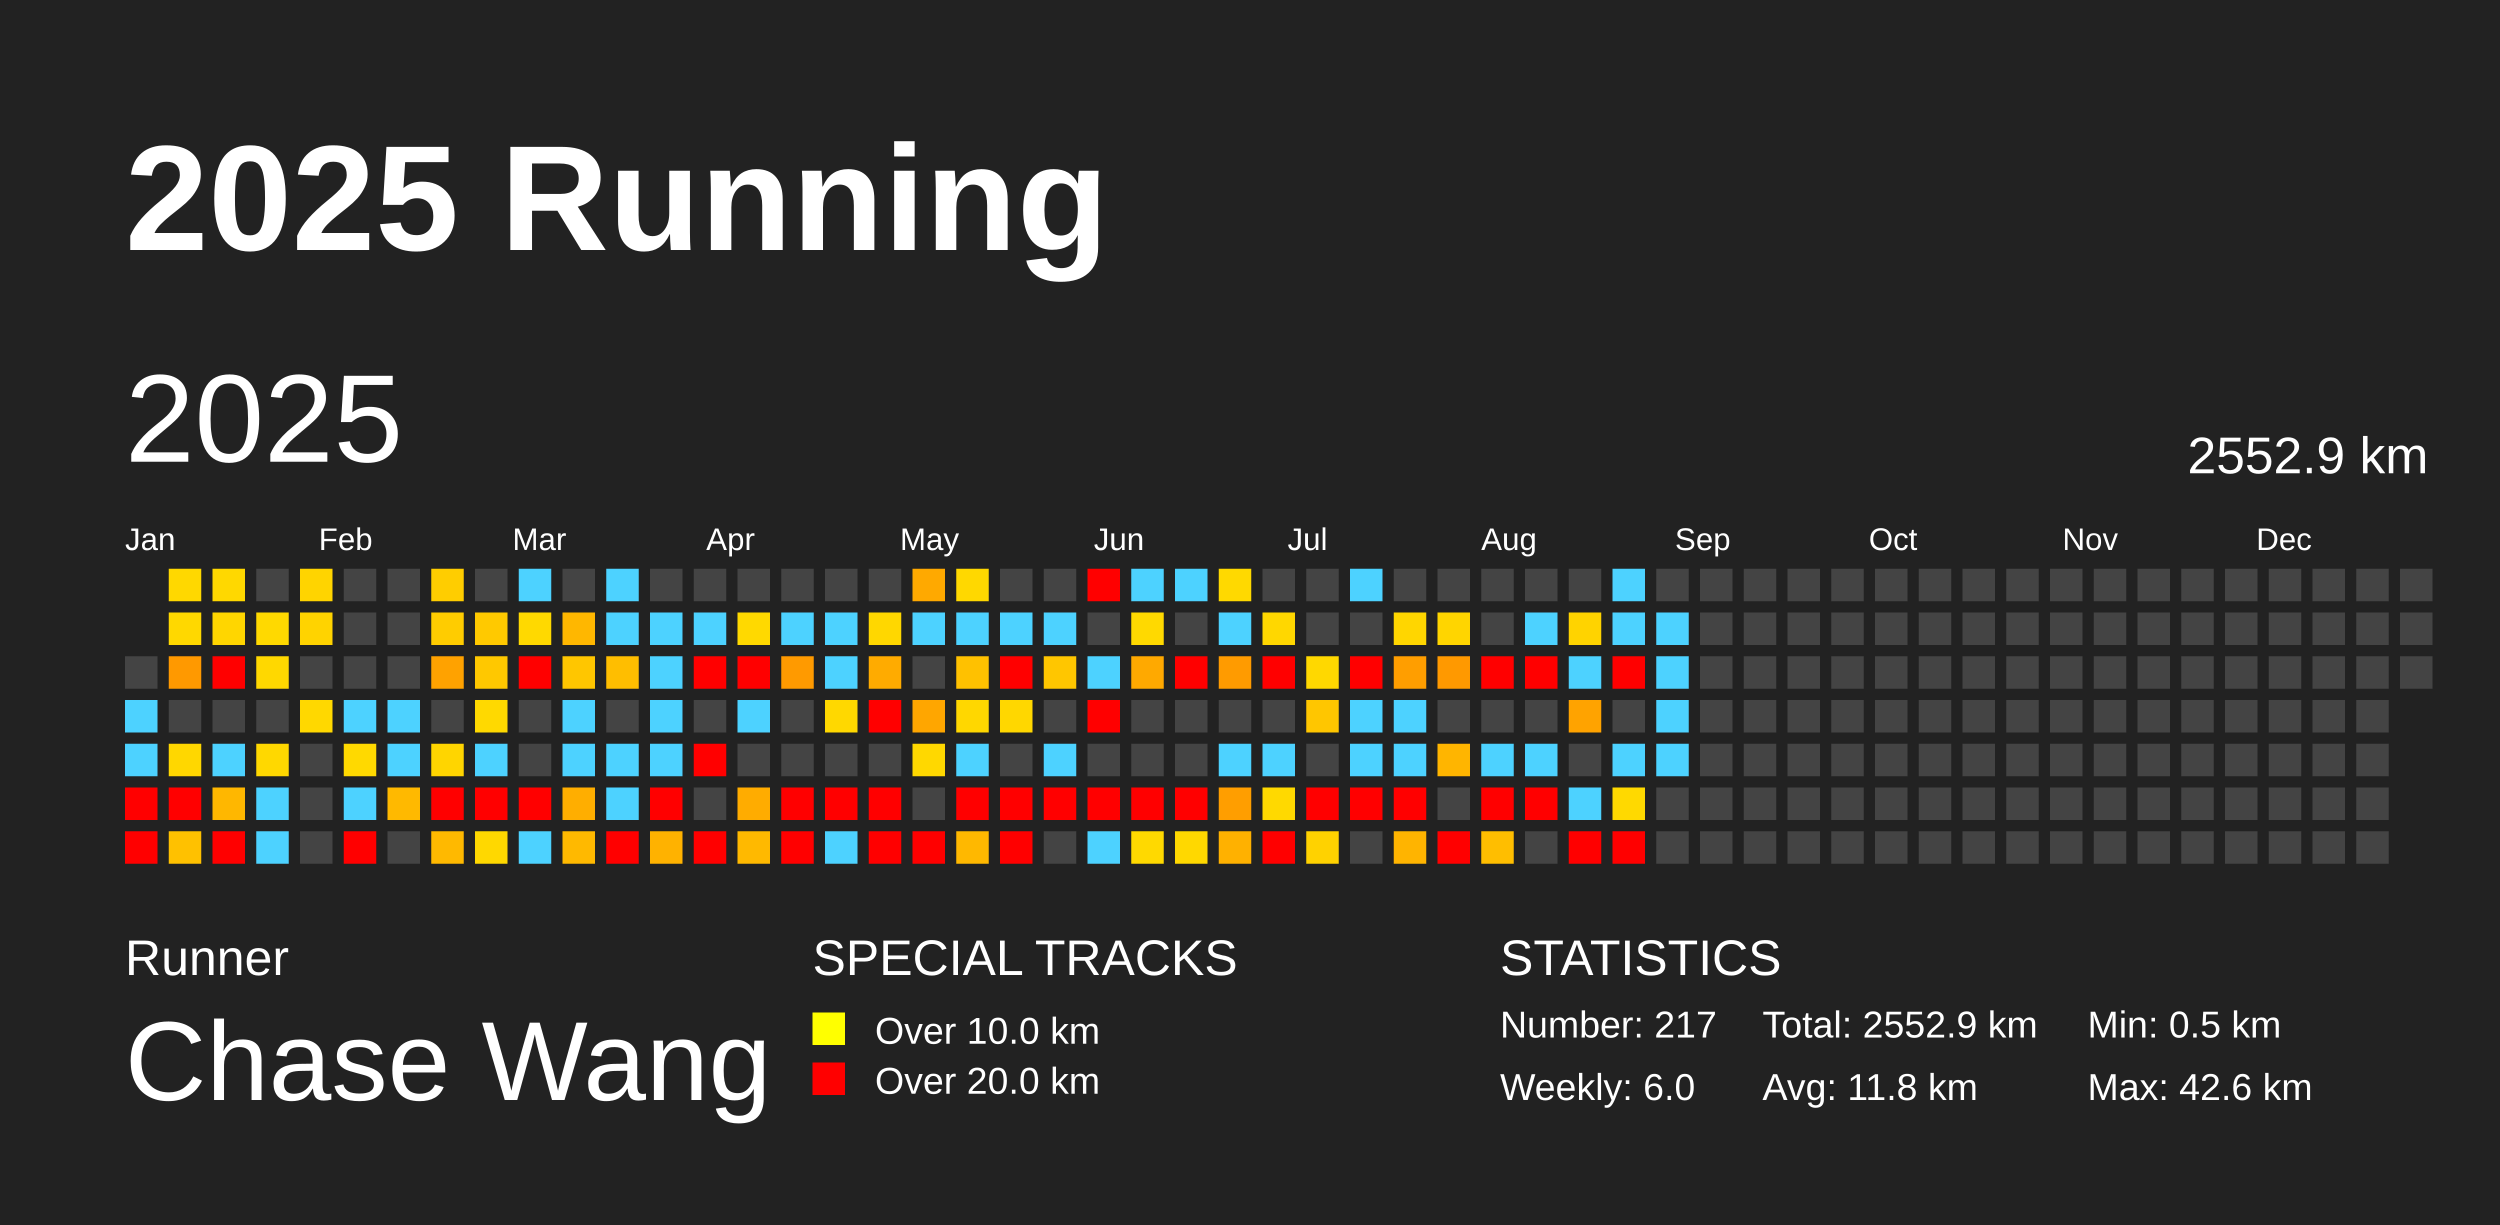
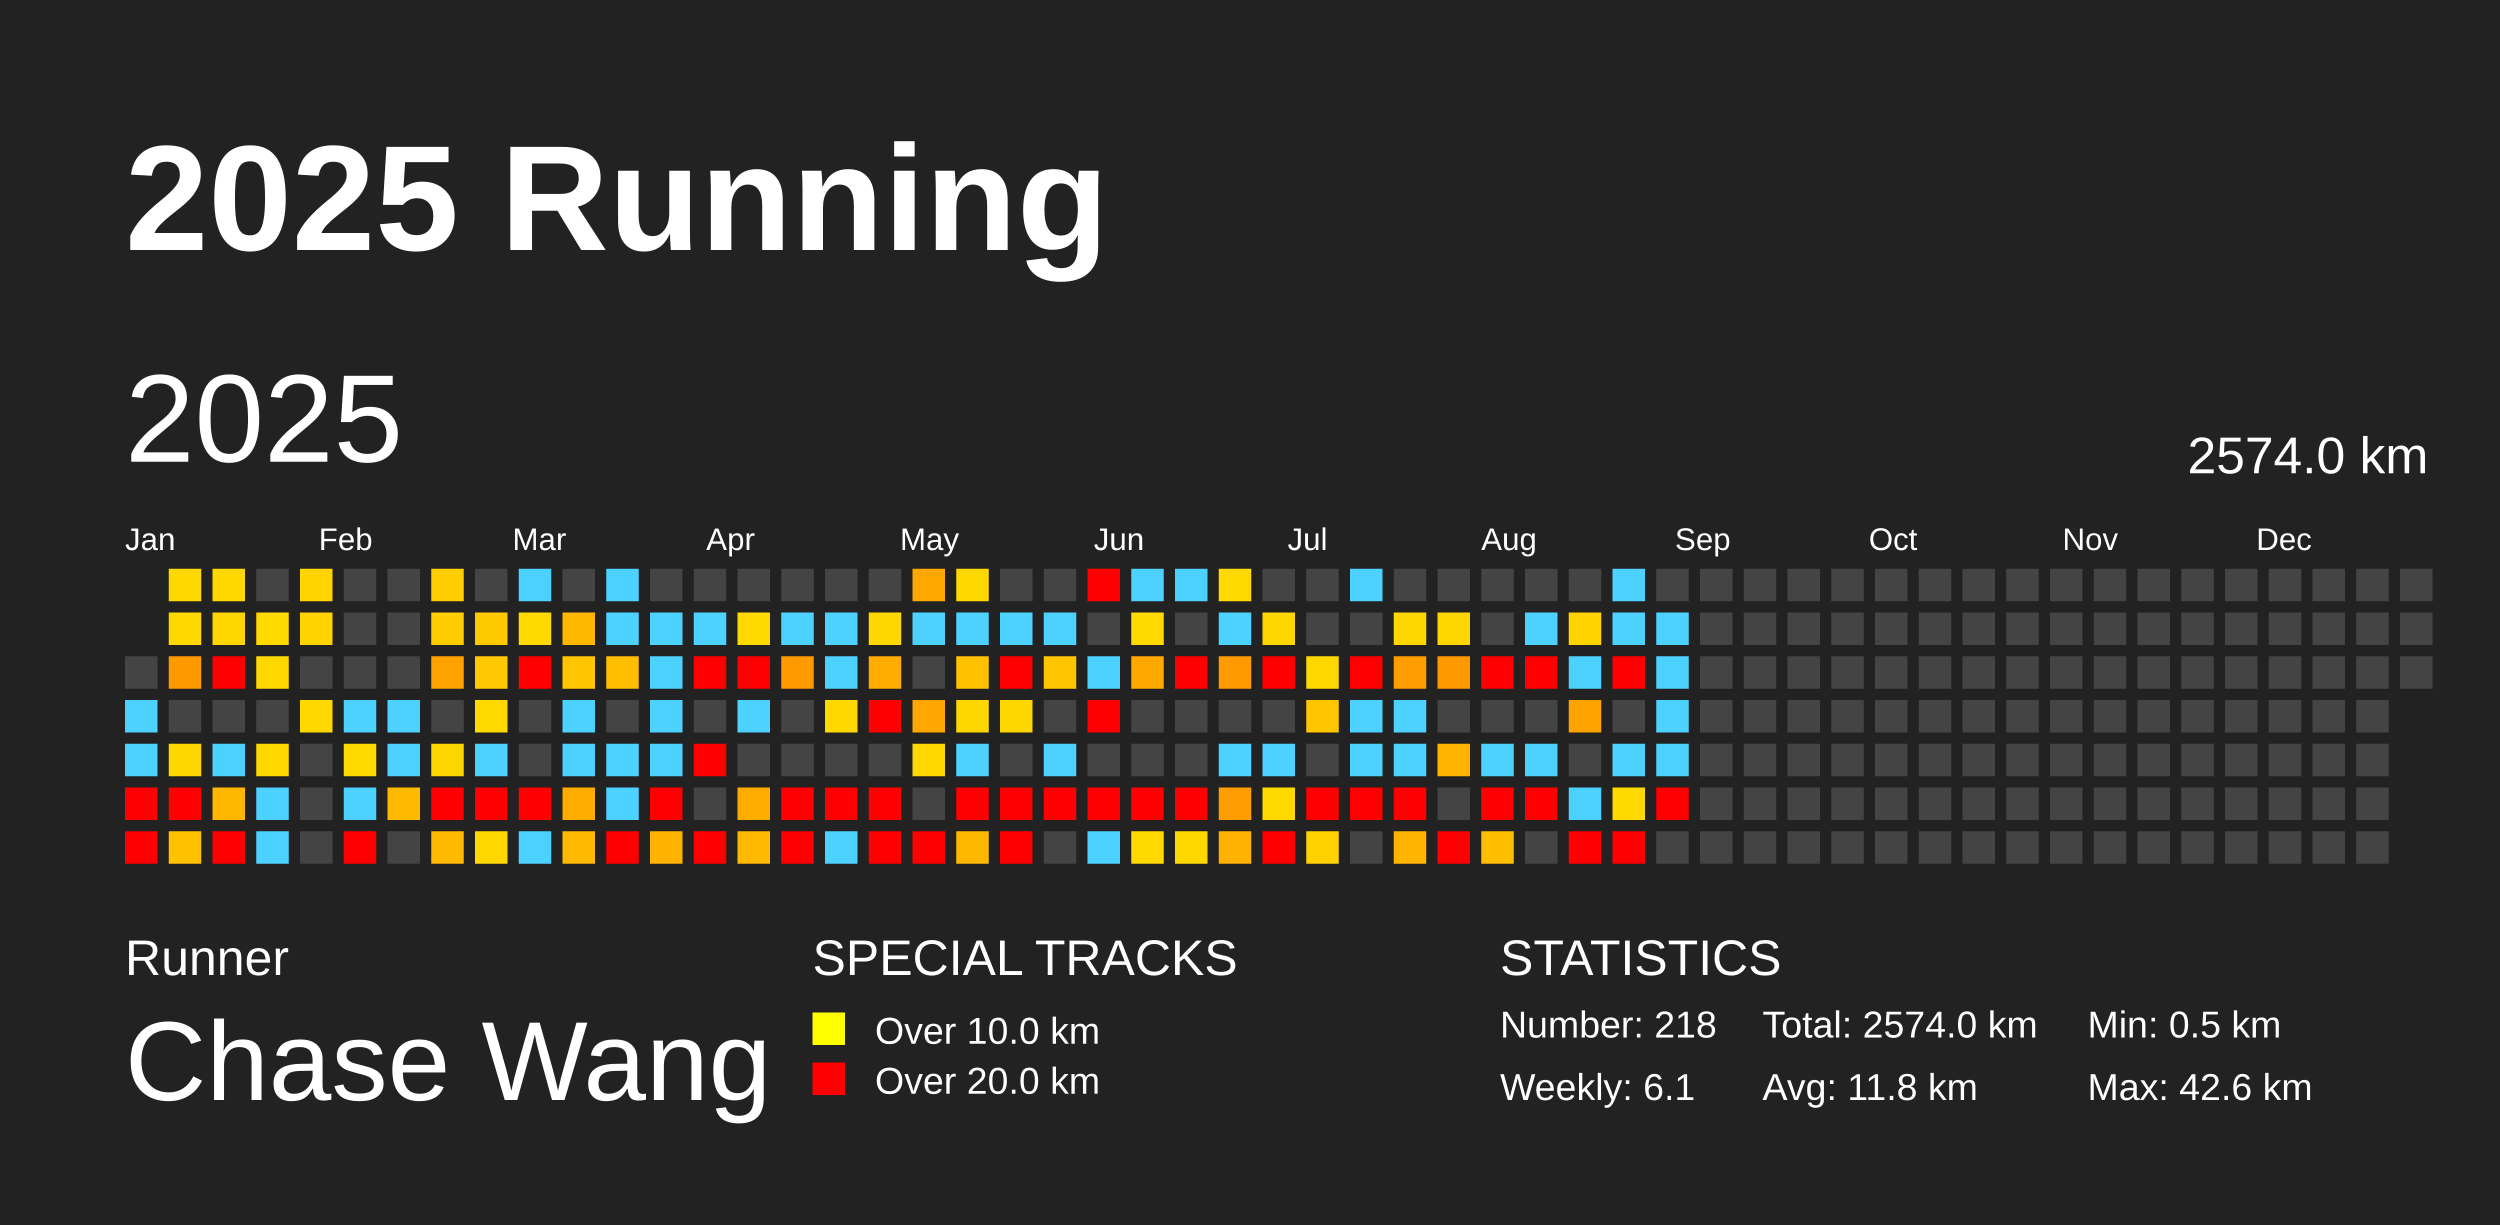
<svg xmlns="http://www.w3.org/2000/svg" baseProfile="full" height="98mm" version="1.1" viewBox="0,0,200,98" width="200mm">
  <defs />
  <rect fill="#222222" height="98" width="200" x="0" y="0" />
  <text fill="#FFFFFF" style="font-size:12px; font-family:Arial; font-weight:bold;" x="10" y="20">2025 Running</text>
  <text fill="#FFFFFF" style="font-size:4px; font-family:Arial" x="10" y="78">Runner</text>
  <text fill="#FFFFFF" style="font-size:9px; font-family:Arial" x="10" y="88">Chase Wang</text>
  <text fill="#FFFFFF" style="font-size:4px; font-family:Arial" x="65" y="78">SPECIAL TRACKS</text>
  <rect fill="yellow" height="2.6" width="2.6" x="65" y="81" />
  <text fill="#FFFFFF" style="font-size:3px; font-family:Arial" x="70" y="83.5">Over 10.0 km</text>
  <rect fill="red" height="2.6" width="2.6" x="65" y="85" />
  <text fill="#FFFFFF" style="font-size:3px; font-family:Arial" x="70" y="87.5">Over 20.0 km</text>
  <text fill="#FFFFFF" style="font-size:4px; font-family:Arial" x="120" y="78">STATISTICS</text>
-   <text fill="#FFFFFF" style="font-size:3px; font-family:Arial" x="120" y="83">Number: 217</text>
-   <text fill="#FFFFFF" style="font-size:3px; font-family:Arial" x="120" y="88">Weekly: 6.0</text>
-   <text fill="#FFFFFF" style="font-size:3px; font-family:Arial" x="141" y="83">Total: 2552.9 km</text>
+   <text fill="#FFFFFF" style="font-size:3px; font-family:Arial" x="120" y="83">Number: 218</text>
+   <text fill="#FFFFFF" style="font-size:3px; font-family:Arial" x="120" y="88">Weekly: 6.1</text>
+   <text fill="#FFFFFF" style="font-size:3px; font-family:Arial" x="141" y="83">Total: 2574.0 km</text>
  <text fill="#FFFFFF" style="font-size:3px; font-family:Arial" x="141" y="88">Avg: 11.8 km</text>
  <text fill="#FFFFFF" style="font-size:3px; font-family:Arial" x="167" y="83">Min: 0.5 km</text>
  <text fill="#FFFFFF" style="font-size:3px; font-family:Arial" x="167" y="88">Max: 42.6 km</text>
  <text dominant-baseline="hanging" fill="#FFFFFF" style="font-size:10.0px; font-family:Arial;" x="10" y="30">2025</text>
-   <text dominant-baseline="hanging" fill="#FFFFFF" style="font-size:4.125px; font-family:Arial;" x="175" y="35">2552.9 km</text>
+   <text dominant-baseline="hanging" fill="#FFFFFF" style="font-size:4.125px; font-family:Arial;" x="175" y="35">2574.0 km</text>
  <text fill="#FFFFFF" style="font-size:2.5px; font-family:Arial" x="10.0" y="44">Jan</text>
  <text fill="#FFFFFF" style="font-size:2.5px; font-family:Arial" x="25.5" y="44">Feb</text>
  <text fill="#FFFFFF" style="font-size:2.5px; font-family:Arial" x="41.0" y="44">Mar</text>
  <text fill="#FFFFFF" style="font-size:2.5px; font-family:Arial" x="56.5" y="44">Apr</text>
  <text fill="#FFFFFF" style="font-size:2.5px; font-family:Arial" x="72.0" y="44">May</text>
  <text fill="#FFFFFF" style="font-size:2.5px; font-family:Arial" x="87.5" y="44">Jun</text>
  <text fill="#FFFFFF" style="font-size:2.5px; font-family:Arial" x="103.0" y="44">Jul</text>
  <text fill="#FFFFFF" style="font-size:2.5px; font-family:Arial" x="118.5" y="44">Aug</text>
  <text fill="#FFFFFF" style="font-size:2.5px; font-family:Arial" x="134.0" y="44">Sep</text>
  <text fill="#FFFFFF" style="font-size:2.5px; font-family:Arial" x="149.5" y="44">Oct</text>
  <text fill="#FFFFFF" style="font-size:2.5px; font-family:Arial" x="165.0" y="44">Nov</text>
  <text fill="#FFFFFF" style="font-size:2.5px; font-family:Arial" x="180.5" y="44">Dec</text>
  <rect fill="#444444" height="2.6" width="2.6" x="10.0" y="52.5" />
  <rect fill="#4dd2ff" height="2.6" width="2.6" x="10.0" y="56.0" />
  <rect fill="#4dd2ff" height="2.6" width="2.6" x="10.0" y="59.5" />
  <rect fill="red" height="2.6" width="2.6" x="10.0" y="63.0" />
  <rect fill="red" height="2.6" width="2.6" x="10.0" y="66.5" />
  <rect fill="#ffd800" height="2.6" width="2.6" x="13.5" y="45.5" />
  <rect fill="#ffd800" height="2.6" width="2.6" x="13.5" y="49.0" />
  <rect fill="#ff9900" height="2.6" width="2.6" x="13.5" y="52.5" />
  <rect fill="#444444" height="2.6" width="2.6" x="13.5" y="56.0" />
  <rect fill="#ffd700" height="2.6" width="2.6" x="13.5" y="59.5" />
  <rect fill="red" height="2.6" width="2.6" x="13.5" y="63.0" />
  <rect fill="#ffc100" height="2.6" width="2.6" x="13.5" y="66.5" />
  <rect fill="#ffd800" height="2.6" width="2.6" x="17.0" y="45.5" />
  <rect fill="#ffd600" height="2.6" width="2.6" x="17.0" y="49.0" />
  <rect fill="red" height="2.6" width="2.6" x="17.0" y="52.5" />
  <rect fill="#444444" height="2.6" width="2.6" x="17.0" y="56.0" />
  <rect fill="#4dd2ff" height="2.6" width="2.6" x="17.0" y="59.5" />
  <rect fill="#ffb700" height="2.6" width="2.6" x="17.0" y="63.0" />
  <rect fill="red" height="2.6" width="2.6" x="17.0" y="66.5" />
  <rect fill="#444444" height="2.6" width="2.6" x="20.5" y="45.5" />
  <rect fill="#ffd900" height="2.6" width="2.6" x="20.5" y="49.0" />
  <rect fill="#ffd800" height="2.6" width="2.6" x="20.5" y="52.5" />
  <rect fill="#444444" height="2.6" width="2.6" x="20.5" y="56.0" />
  <rect fill="#ffd800" height="2.6" width="2.6" x="20.5" y="59.5" />
  <rect fill="#4dd2ff" height="2.6" width="2.6" x="20.5" y="63.0" />
  <rect fill="#4dd2ff" height="2.6" width="2.6" x="20.5" y="66.5" />
  <rect fill="#ffd400" height="2.6" width="2.6" x="24.0" y="45.5" />
  <rect fill="#ffd300" height="2.6" width="2.6" x="24.0" y="49.0" />
  <rect fill="#444444" height="2.6" width="2.6" x="24.0" y="52.5" />
  <rect fill="#ffd800" height="2.6" width="2.6" x="24.0" y="56.0" />
  <rect fill="#444444" height="2.6" width="2.6" x="24.0" y="59.5" />
  <rect fill="#444444" height="2.6" width="2.6" x="24.0" y="63.0" />
  <rect fill="#444444" height="2.6" width="2.6" x="24.0" y="66.5" />
  <rect fill="#444444" height="2.6" width="2.6" x="27.5" y="45.5" />
  <rect fill="#444444" height="2.6" width="2.6" x="27.5" y="49.0" />
  <rect fill="#444444" height="2.6" width="2.6" x="27.5" y="52.5" />
  <rect fill="#4dd2ff" height="2.6" width="2.6" x="27.5" y="56.0" />
  <rect fill="#ffd900" height="2.6" width="2.6" x="27.5" y="59.5" />
  <rect fill="#4dd2ff" height="2.6" width="2.6" x="27.5" y="63.0" />
  <rect fill="red" height="2.6" width="2.6" x="27.5" y="66.5" />
  <rect fill="#444444" height="2.6" width="2.6" x="31.0" y="45.5" />
  <rect fill="#444444" height="2.6" width="2.6" x="31.0" y="49.0" />
  <rect fill="#444444" height="2.6" width="2.6" x="31.0" y="52.5" />
  <rect fill="#4dd2ff" height="2.6" width="2.6" x="31.0" y="56.0" />
  <rect fill="#4dd2ff" height="2.6" width="2.6" x="31.0" y="59.5" />
  <rect fill="#ffb900" height="2.6" width="2.6" x="31.0" y="63.0" />
  <rect fill="#444444" height="2.6" width="2.6" x="31.0" y="66.5" />
  <rect fill="#ffcd00" height="2.6" width="2.6" x="34.5" y="45.5" />
  <rect fill="#ffcc00" height="2.6" width="2.6" x="34.5" y="49.0" />
  <rect fill="#ffa200" height="2.6" width="2.6" x="34.5" y="52.5" />
  <rect fill="#444444" height="2.6" width="2.6" x="34.5" y="56.0" />
  <rect fill="#ffd500" height="2.6" width="2.6" x="34.5" y="59.5" />
  <rect fill="red" height="2.6" width="2.6" x="34.5" y="63.0" />
  <rect fill="#ffb900" height="2.6" width="2.6" x="34.5" y="66.5" />
  <rect fill="#444444" height="2.6" width="2.6" x="38.0" y="45.5" />
  <rect fill="#ffc900" height="2.6" width="2.6" x="38.0" y="49.0" />
  <rect fill="#ffc800" height="2.6" width="2.6" x="38.0" y="52.5" />
  <rect fill="#ffd900" height="2.6" width="2.6" x="38.0" y="56.0" />
  <rect fill="#4dd2ff" height="2.6" width="2.6" x="38.0" y="59.5" />
  <rect fill="red" height="2.6" width="2.6" x="38.0" y="63.0" />
  <rect fill="#ffd800" height="2.6" width="2.6" x="38.0" y="66.5" />
  <rect fill="#4dd2ff" height="2.6" width="2.6" x="41.5" y="45.5" />
  <rect fill="#ffd900" height="2.6" width="2.6" x="41.5" y="49.0" />
  <rect fill="red" height="2.6" width="2.6" x="41.5" y="52.5" />
  <rect fill="#444444" height="2.6" width="2.6" x="41.5" y="56.0" />
  <rect fill="#444444" height="2.6" width="2.6" x="41.5" y="59.5" />
  <rect fill="red" height="2.6" width="2.6" x="41.5" y="63.0" />
  <rect fill="#4dd2ff" height="2.6" width="2.6" x="41.5" y="66.5" />
  <rect fill="#444444" height="2.6" width="2.6" x="45.0" y="45.5" />
  <rect fill="#ffb700" height="2.6" width="2.6" x="45.0" y="49.0" />
  <rect fill="#ffc600" height="2.6" width="2.6" x="45.0" y="52.5" />
  <rect fill="#4dd2ff" height="2.6" width="2.6" x="45.0" y="56.0" />
  <rect fill="#4dd2ff" height="2.6" width="2.6" x="45.0" y="59.5" />
  <rect fill="#ffae00" height="2.6" width="2.6" x="45.0" y="63.0" />
  <rect fill="#ffb900" height="2.6" width="2.6" x="45.0" y="66.5" />
  <rect fill="#4dd2ff" height="2.6" width="2.6" x="48.5" y="45.5" />
  <rect fill="#4dd2ff" height="2.6" width="2.6" x="48.5" y="49.0" />
  <rect fill="#ffbe00" height="2.6" width="2.6" x="48.5" y="52.5" />
  <rect fill="#444444" height="2.6" width="2.6" x="48.5" y="56.0" />
  <rect fill="#4dd2ff" height="2.6" width="2.6" x="48.5" y="59.5" />
  <rect fill="#4dd2ff" height="2.6" width="2.6" x="48.5" y="63.0" />
  <rect fill="red" height="2.6" width="2.6" x="48.5" y="66.5" />
  <rect fill="#444444" height="2.6" width="2.6" x="52.0" y="45.5" />
  <rect fill="#4dd2ff" height="2.6" width="2.6" x="52.0" y="49.0" />
  <rect fill="#4dd2ff" height="2.6" width="2.6" x="52.0" y="52.5" />
  <rect fill="#4dd2ff" height="2.6" width="2.6" x="52.0" y="56.0" />
  <rect fill="#4dd2ff" height="2.6" width="2.6" x="52.0" y="59.5" />
  <rect fill="red" height="2.6" width="2.6" x="52.0" y="63.0" />
  <rect fill="#ffb200" height="2.6" width="2.6" x="52.0" y="66.5" />
  <rect fill="#444444" height="2.6" width="2.6" x="55.5" y="45.5" />
  <rect fill="#4dd2ff" height="2.6" width="2.6" x="55.5" y="49.0" />
  <rect fill="red" height="2.6" width="2.6" x="55.5" y="52.5" />
  <rect fill="#444444" height="2.6" width="2.6" x="55.5" y="56.0" />
  <rect fill="red" height="2.6" width="2.6" x="55.5" y="59.5" />
  <rect fill="#444444" height="2.6" width="2.6" x="55.5" y="63.0" />
  <rect fill="red" height="2.6" width="2.6" x="55.5" y="66.5" />
  <rect fill="#444444" height="2.6" width="2.6" x="59.0" y="45.5" />
  <rect fill="#ffd900" height="2.6" width="2.6" x="59.0" y="49.0" />
  <rect fill="red" height="2.6" width="2.6" x="59.0" y="52.5" />
  <rect fill="#4dd2ff" height="2.6" width="2.6" x="59.0" y="56.0" />
  <rect fill="#444444" height="2.6" width="2.6" x="59.0" y="59.5" />
  <rect fill="#ffac00" height="2.6" width="2.6" x="59.0" y="63.0" />
  <rect fill="#ffb900" height="2.6" width="2.6" x="59.0" y="66.5" />
  <rect fill="#444444" height="2.6" width="2.6" x="62.5" y="45.5" />
  <rect fill="#4dd2ff" height="2.6" width="2.6" x="62.5" y="49.0" />
  <rect fill="#ff9a00" height="2.6" width="2.6" x="62.5" y="52.5" />
  <rect fill="#444444" height="2.6" width="2.6" x="62.5" y="56.0" />
  <rect fill="#444444" height="2.6" width="2.6" x="62.5" y="59.5" />
  <rect fill="red" height="2.6" width="2.6" x="62.5" y="63.0" />
  <rect fill="red" height="2.6" width="2.6" x="62.5" y="66.5" />
  <rect fill="#444444" height="2.6" width="2.6" x="66.0" y="45.5" />
  <rect fill="#4dd2ff" height="2.6" width="2.6" x="66.0" y="49.0" />
  <rect fill="#4dd2ff" height="2.6" width="2.6" x="66.0" y="52.5" />
  <rect fill="#ffd800" height="2.6" width="2.6" x="66.0" y="56.0" />
  <rect fill="#444444" height="2.6" width="2.6" x="66.0" y="59.5" />
  <rect fill="red" height="2.6" width="2.6" x="66.0" y="63.0" />
  <rect fill="#4dd2ff" height="2.6" width="2.6" x="66.0" y="66.5" />
  <rect fill="#444444" height="2.6" width="2.6" x="69.5" y="45.5" />
  <rect fill="#ffd700" height="2.6" width="2.6" x="69.5" y="49.0" />
  <rect fill="#ffab00" height="2.6" width="2.6" x="69.5" y="52.5" />
  <rect fill="red" height="2.6" width="2.6" x="69.5" y="56.0" />
  <rect fill="#444444" height="2.6" width="2.6" x="69.5" y="59.5" />
  <rect fill="red" height="2.6" width="2.6" x="69.5" y="63.0" />
  <rect fill="red" height="2.6" width="2.6" x="69.5" y="66.5" />
  <rect fill="#ffa900" height="2.6" width="2.6" x="73.0" y="45.5" />
  <rect fill="#4dd2ff" height="2.6" width="2.6" x="73.0" y="49.0" />
  <rect fill="#444444" height="2.6" width="2.6" x="73.0" y="52.5" />
  <rect fill="#ffa600" height="2.6" width="2.6" x="73.0" y="56.0" />
  <rect fill="#ffd800" height="2.6" width="2.6" x="73.0" y="59.5" />
  <rect fill="#444444" height="2.6" width="2.6" x="73.0" y="63.0" />
  <rect fill="red" height="2.6" width="2.6" x="73.0" y="66.5" />
  <rect fill="#ffd800" height="2.6" width="2.6" x="76.5" y="45.5" />
  <rect fill="#4dd2ff" height="2.6" width="2.6" x="76.5" y="49.0" />
  <rect fill="#ffc100" height="2.6" width="2.6" x="76.5" y="52.5" />
  <rect fill="#ffd700" height="2.6" width="2.6" x="76.5" y="56.0" />
  <rect fill="#4dd2ff" height="2.6" width="2.6" x="76.5" y="59.5" />
  <rect fill="red" height="2.6" width="2.6" x="76.5" y="63.0" />
  <rect fill="#ffb800" height="2.6" width="2.6" x="76.5" y="66.5" />
  <rect fill="#444444" height="2.6" width="2.6" x="80.0" y="45.5" />
  <rect fill="#4dd2ff" height="2.6" width="2.6" x="80.0" y="49.0" />
  <rect fill="red" height="2.6" width="2.6" x="80.0" y="52.5" />
  <rect fill="#ffd700" height="2.6" width="2.6" x="80.0" y="56.0" />
  <rect fill="#444444" height="2.6" width="2.6" x="80.0" y="59.5" />
  <rect fill="red" height="2.6" width="2.6" x="80.0" y="63.0" />
  <rect fill="red" height="2.6" width="2.6" x="80.0" y="66.5" />
  <rect fill="#444444" height="2.6" width="2.6" x="83.5" y="45.5" />
  <rect fill="#4dd2ff" height="2.6" width="2.6" x="83.5" y="49.0" />
  <rect fill="#ffc600" height="2.6" width="2.6" x="83.5" y="52.5" />
  <rect fill="#444444" height="2.6" width="2.6" x="83.5" y="56.0" />
  <rect fill="#4dd2ff" height="2.6" width="2.6" x="83.5" y="59.5" />
  <rect fill="red" height="2.6" width="2.6" x="83.5" y="63.0" />
  <rect fill="#444444" height="2.6" width="2.6" x="83.5" y="66.5" />
  <rect fill="red" height="2.6" width="2.6" x="87.0" y="45.5" />
  <rect fill="#444444" height="2.6" width="2.6" x="87.0" y="49.0" />
  <rect fill="#4dd2ff" height="2.6" width="2.6" x="87.0" y="52.5" />
  <rect fill="red" height="2.6" width="2.6" x="87.0" y="56.0" />
  <rect fill="#444444" height="2.6" width="2.6" x="87.0" y="59.5" />
  <rect fill="red" height="2.6" width="2.6" x="87.0" y="63.0" />
  <rect fill="#4dd2ff" height="2.6" width="2.6" x="87.0" y="66.5" />
  <rect fill="#4dd2ff" height="2.6" width="2.6" x="90.5" y="45.5" />
  <rect fill="#ffd900" height="2.6" width="2.6" x="90.5" y="49.0" />
  <rect fill="#ffa900" height="2.6" width="2.6" x="90.5" y="52.5" />
  <rect fill="#444444" height="2.6" width="2.6" x="90.5" y="56.0" />
  <rect fill="#444444" height="2.6" width="2.6" x="90.5" y="59.5" />
  <rect fill="red" height="2.6" width="2.6" x="90.5" y="63.0" />
  <rect fill="#ffd900" height="2.6" width="2.6" x="90.5" y="66.5" />
  <rect fill="#4dd2ff" height="2.6" width="2.6" x="94.0" y="45.5" />
  <rect fill="#444444" height="2.6" width="2.6" x="94.0" y="49.0" />
  <rect fill="red" height="2.6" width="2.6" x="94.0" y="52.5" />
  <rect fill="#444444" height="2.6" width="2.6" x="94.0" y="56.0" />
  <rect fill="#444444" height="2.6" width="2.6" x="94.0" y="59.5" />
  <rect fill="red" height="2.6" width="2.6" x="94.0" y="63.0" />
  <rect fill="#ffd800" height="2.6" width="2.6" x="94.0" y="66.5" />
  <rect fill="#ffd900" height="2.6" width="2.6" x="97.5" y="45.5" />
  <rect fill="#4dd2ff" height="2.6" width="2.6" x="97.5" y="49.0" />
  <rect fill="#ff9b00" height="2.6" width="2.6" x="97.5" y="52.5" />
  <rect fill="#444444" height="2.6" width="2.6" x="97.5" y="56.0" />
  <rect fill="#4dd2ff" height="2.6" width="2.6" x="97.5" y="59.5" />
  <rect fill="#ff9e00" height="2.6" width="2.6" x="97.5" y="63.0" />
  <rect fill="#ffb100" height="2.6" width="2.6" x="97.5" y="66.5" />
  <rect fill="#444444" height="2.6" width="2.6" x="101.0" y="45.5" />
  <rect fill="#ffd700" height="2.6" width="2.6" x="101.0" y="49.0" />
  <rect fill="red" height="2.6" width="2.6" x="101.0" y="52.5" />
  <rect fill="#444444" height="2.6" width="2.6" x="101.0" y="56.0" />
  <rect fill="#4dd2ff" height="2.6" width="2.6" x="101.0" y="59.5" />
  <rect fill="#ffd900" height="2.6" width="2.6" x="101.0" y="63.0" />
  <rect fill="red" height="2.6" width="2.6" x="101.0" y="66.5" />
  <rect fill="#444444" height="2.6" width="2.6" x="104.5" y="45.5" />
  <rect fill="#444444" height="2.6" width="2.6" x="104.5" y="49.0" />
  <rect fill="#ffd800" height="2.6" width="2.6" x="104.5" y="52.5" />
  <rect fill="#ffc600" height="2.6" width="2.6" x="104.5" y="56.0" />
  <rect fill="#444444" height="2.6" width="2.6" x="104.5" y="59.5" />
  <rect fill="red" height="2.6" width="2.6" x="104.5" y="63.0" />
  <rect fill="#ffd200" height="2.6" width="2.6" x="104.5" y="66.5" />
  <rect fill="#4dd2ff" height="2.6" width="2.6" x="108.0" y="45.5" />
  <rect fill="#444444" height="2.6" width="2.6" x="108.0" y="49.0" />
  <rect fill="red" height="2.6" width="2.6" x="108.0" y="52.5" />
  <rect fill="#4dd2ff" height="2.6" width="2.6" x="108.0" y="56.0" />
  <rect fill="#4dd2ff" height="2.6" width="2.6" x="108.0" y="59.5" />
  <rect fill="red" height="2.6" width="2.6" x="108.0" y="63.0" />
  <rect fill="#444444" height="2.6" width="2.6" x="108.0" y="66.5" />
  <rect fill="#444444" height="2.6" width="2.6" x="111.5" y="45.5" />
  <rect fill="#ffd600" height="2.6" width="2.6" x="111.5" y="49.0" />
  <rect fill="#ff9e00" height="2.6" width="2.6" x="111.5" y="52.5" />
  <rect fill="#4dd2ff" height="2.6" width="2.6" x="111.5" y="56.0" />
  <rect fill="#4dd2ff" height="2.6" width="2.6" x="111.5" y="59.5" />
  <rect fill="red" height="2.6" width="2.6" x="111.5" y="63.0" />
  <rect fill="#ffb400" height="2.6" width="2.6" x="111.5" y="66.5" />
  <rect fill="#444444" height="2.6" width="2.6" x="115.0" y="45.5" />
  <rect fill="#ffd500" height="2.6" width="2.6" x="115.0" y="49.0" />
  <rect fill="#ff9900" height="2.6" width="2.6" x="115.0" y="52.5" />
  <rect fill="#444444" height="2.6" width="2.6" x="115.0" y="56.0" />
  <rect fill="#ffb500" height="2.6" width="2.6" x="115.0" y="59.5" />
  <rect fill="#444444" height="2.6" width="2.6" x="115.0" y="63.0" />
  <rect fill="red" height="2.6" width="2.6" x="115.0" y="66.5" />
  <rect fill="#444444" height="2.6" width="2.6" x="118.5" y="45.5" />
  <rect fill="#444444" height="2.6" width="2.6" x="118.5" y="49.0" />
  <rect fill="red" height="2.6" width="2.6" x="118.5" y="52.5" />
  <rect fill="#444444" height="2.6" width="2.6" x="118.5" y="56.0" />
  <rect fill="#4dd2ff" height="2.6" width="2.6" x="118.5" y="59.5" />
  <rect fill="red" height="2.6" width="2.6" x="118.5" y="63.0" />
  <rect fill="#ffbe00" height="2.6" width="2.6" x="118.5" y="66.5" />
  <rect fill="#444444" height="2.6" width="2.6" x="122.0" y="45.5" />
  <rect fill="#4dd2ff" height="2.6" width="2.6" x="122.0" y="49.0" />
  <rect fill="red" height="2.6" width="2.6" x="122.0" y="52.5" />
  <rect fill="#444444" height="2.6" width="2.6" x="122.0" y="56.0" />
  <rect fill="#4dd2ff" height="2.6" width="2.6" x="122.0" y="59.5" />
  <rect fill="red" height="2.6" width="2.6" x="122.0" y="63.0" />
  <rect fill="#444444" height="2.6" width="2.6" x="122.0" y="66.5" />
  <rect fill="#444444" height="2.6" width="2.6" x="125.5" y="45.5" />
  <rect fill="#ffd300" height="2.6" width="2.6" x="125.5" y="49.0" />
  <rect fill="#4dd2ff" height="2.6" width="2.6" x="125.5" y="52.5" />
  <rect fill="#ffa300" height="2.6" width="2.6" x="125.5" y="56.0" />
  <rect fill="#444444" height="2.6" width="2.6" x="125.5" y="59.5" />
  <rect fill="#4dd2ff" height="2.6" width="2.6" x="125.5" y="63.0" />
  <rect fill="red" height="2.6" width="2.6" x="125.5" y="66.5" />
  <rect fill="#4dd2ff" height="2.6" width="2.6" x="129.0" y="45.5" />
  <rect fill="#4dd2ff" height="2.6" width="2.6" x="129.0" y="49.0" />
  <rect fill="red" height="2.6" width="2.6" x="129.0" y="52.5" />
  <rect fill="#444444" height="2.6" width="2.6" x="129.0" y="56.0" />
  <rect fill="#4dd2ff" height="2.6" width="2.6" x="129.0" y="59.5" />
  <rect fill="#ffd900" height="2.6" width="2.6" x="129.0" y="63.0" />
  <rect fill="red" height="2.6" width="2.6" x="129.0" y="66.5" />
  <rect fill="#444444" height="2.6" width="2.6" x="132.5" y="45.5" />
  <rect fill="#4dd2ff" height="2.6" width="2.6" x="132.5" y="49.0" />
  <rect fill="#4dd2ff" height="2.6" width="2.6" x="132.5" y="52.5" />
  <rect fill="#4dd2ff" height="2.6" width="2.6" x="132.5" y="56.0" />
  <rect fill="#4dd2ff" height="2.6" width="2.6" x="132.5" y="59.5" />
-   <rect fill="#444444" height="2.6" width="2.6" x="132.5" y="63.0" />
+   <rect fill="red" height="2.6" width="2.6" x="132.5" y="63.0" />
  <rect fill="#444444" height="2.6" width="2.6" x="132.5" y="66.5" />
  <rect fill="#444444" height="2.6" width="2.6" x="136.0" y="45.5" />
  <rect fill="#444444" height="2.6" width="2.6" x="136.0" y="49.0" />
  <rect fill="#444444" height="2.6" width="2.6" x="136.0" y="52.5" />
  <rect fill="#444444" height="2.6" width="2.6" x="136.0" y="56.0" />
  <rect fill="#444444" height="2.6" width="2.6" x="136.0" y="59.5" />
  <rect fill="#444444" height="2.6" width="2.6" x="136.0" y="63.0" />
  <rect fill="#444444" height="2.6" width="2.6" x="136.0" y="66.5" />
  <rect fill="#444444" height="2.6" width="2.6" x="139.5" y="45.5" />
  <rect fill="#444444" height="2.6" width="2.6" x="139.5" y="49.0" />
  <rect fill="#444444" height="2.6" width="2.6" x="139.5" y="52.5" />
  <rect fill="#444444" height="2.6" width="2.6" x="139.5" y="56.0" />
  <rect fill="#444444" height="2.6" width="2.6" x="139.5" y="59.5" />
  <rect fill="#444444" height="2.6" width="2.6" x="139.5" y="63.0" />
  <rect fill="#444444" height="2.6" width="2.6" x="139.5" y="66.5" />
  <rect fill="#444444" height="2.6" width="2.6" x="143.0" y="45.5" />
  <rect fill="#444444" height="2.6" width="2.6" x="143.0" y="49.0" />
  <rect fill="#444444" height="2.6" width="2.6" x="143.0" y="52.5" />
  <rect fill="#444444" height="2.6" width="2.6" x="143.0" y="56.0" />
  <rect fill="#444444" height="2.6" width="2.6" x="143.0" y="59.5" />
  <rect fill="#444444" height="2.6" width="2.6" x="143.0" y="63.0" />
  <rect fill="#444444" height="2.6" width="2.6" x="143.0" y="66.5" />
  <rect fill="#444444" height="2.6" width="2.6" x="146.5" y="45.5" />
  <rect fill="#444444" height="2.6" width="2.6" x="146.5" y="49.0" />
  <rect fill="#444444" height="2.6" width="2.6" x="146.5" y="52.5" />
  <rect fill="#444444" height="2.6" width="2.6" x="146.5" y="56.0" />
  <rect fill="#444444" height="2.6" width="2.6" x="146.5" y="59.5" />
  <rect fill="#444444" height="2.6" width="2.6" x="146.5" y="63.0" />
  <rect fill="#444444" height="2.6" width="2.6" x="146.5" y="66.5" />
  <rect fill="#444444" height="2.6" width="2.6" x="150.0" y="45.5" />
  <rect fill="#444444" height="2.6" width="2.6" x="150.0" y="49.0" />
  <rect fill="#444444" height="2.6" width="2.6" x="150.0" y="52.5" />
  <rect fill="#444444" height="2.6" width="2.6" x="150.0" y="56.0" />
  <rect fill="#444444" height="2.6" width="2.6" x="150.0" y="59.5" />
  <rect fill="#444444" height="2.6" width="2.6" x="150.0" y="63.0" />
  <rect fill="#444444" height="2.6" width="2.6" x="150.0" y="66.5" />
  <rect fill="#444444" height="2.6" width="2.6" x="153.5" y="45.5" />
  <rect fill="#444444" height="2.6" width="2.6" x="153.5" y="49.0" />
  <rect fill="#444444" height="2.6" width="2.6" x="153.5" y="52.5" />
  <rect fill="#444444" height="2.6" width="2.6" x="153.5" y="56.0" />
  <rect fill="#444444" height="2.6" width="2.6" x="153.5" y="59.5" />
  <rect fill="#444444" height="2.6" width="2.6" x="153.5" y="63.0" />
  <rect fill="#444444" height="2.6" width="2.6" x="153.5" y="66.5" />
  <rect fill="#444444" height="2.6" width="2.6" x="157.0" y="45.5" />
  <rect fill="#444444" height="2.6" width="2.6" x="157.0" y="49.0" />
  <rect fill="#444444" height="2.6" width="2.6" x="157.0" y="52.5" />
  <rect fill="#444444" height="2.6" width="2.6" x="157.0" y="56.0" />
  <rect fill="#444444" height="2.6" width="2.6" x="157.0" y="59.5" />
  <rect fill="#444444" height="2.6" width="2.6" x="157.0" y="63.0" />
  <rect fill="#444444" height="2.6" width="2.6" x="157.0" y="66.5" />
  <rect fill="#444444" height="2.6" width="2.6" x="160.5" y="45.5" />
  <rect fill="#444444" height="2.6" width="2.6" x="160.5" y="49.0" />
  <rect fill="#444444" height="2.6" width="2.6" x="160.5" y="52.5" />
  <rect fill="#444444" height="2.6" width="2.6" x="160.5" y="56.0" />
  <rect fill="#444444" height="2.6" width="2.6" x="160.5" y="59.5" />
  <rect fill="#444444" height="2.6" width="2.6" x="160.5" y="63.0" />
  <rect fill="#444444" height="2.6" width="2.6" x="160.5" y="66.5" />
  <rect fill="#444444" height="2.6" width="2.6" x="164.0" y="45.5" />
  <rect fill="#444444" height="2.6" width="2.6" x="164.0" y="49.0" />
  <rect fill="#444444" height="2.6" width="2.6" x="164.0" y="52.5" />
  <rect fill="#444444" height="2.6" width="2.6" x="164.0" y="56.0" />
  <rect fill="#444444" height="2.6" width="2.6" x="164.0" y="59.5" />
  <rect fill="#444444" height="2.6" width="2.6" x="164.0" y="63.0" />
  <rect fill="#444444" height="2.6" width="2.6" x="164.0" y="66.5" />
  <rect fill="#444444" height="2.6" width="2.6" x="167.5" y="45.5" />
  <rect fill="#444444" height="2.6" width="2.6" x="167.5" y="49.0" />
  <rect fill="#444444" height="2.6" width="2.6" x="167.5" y="52.5" />
  <rect fill="#444444" height="2.6" width="2.6" x="167.5" y="56.0" />
  <rect fill="#444444" height="2.6" width="2.6" x="167.5" y="59.5" />
  <rect fill="#444444" height="2.6" width="2.6" x="167.5" y="63.0" />
  <rect fill="#444444" height="2.6" width="2.6" x="167.5" y="66.5" />
  <rect fill="#444444" height="2.6" width="2.6" x="171.0" y="45.5" />
  <rect fill="#444444" height="2.6" width="2.6" x="171.0" y="49.0" />
  <rect fill="#444444" height="2.6" width="2.6" x="171.0" y="52.5" />
  <rect fill="#444444" height="2.6" width="2.6" x="171.0" y="56.0" />
  <rect fill="#444444" height="2.6" width="2.6" x="171.0" y="59.5" />
  <rect fill="#444444" height="2.6" width="2.6" x="171.0" y="63.0" />
  <rect fill="#444444" height="2.6" width="2.6" x="171.0" y="66.5" />
  <rect fill="#444444" height="2.6" width="2.6" x="174.5" y="45.5" />
  <rect fill="#444444" height="2.6" width="2.6" x="174.5" y="49.0" />
  <rect fill="#444444" height="2.6" width="2.6" x="174.5" y="52.5" />
  <rect fill="#444444" height="2.6" width="2.6" x="174.5" y="56.0" />
  <rect fill="#444444" height="2.6" width="2.6" x="174.5" y="59.5" />
  <rect fill="#444444" height="2.6" width="2.6" x="174.5" y="63.0" />
  <rect fill="#444444" height="2.6" width="2.6" x="174.5" y="66.5" />
  <rect fill="#444444" height="2.6" width="2.6" x="178.0" y="45.5" />
  <rect fill="#444444" height="2.6" width="2.6" x="178.0" y="49.0" />
  <rect fill="#444444" height="2.6" width="2.6" x="178.0" y="52.5" />
  <rect fill="#444444" height="2.6" width="2.6" x="178.0" y="56.0" />
  <rect fill="#444444" height="2.6" width="2.6" x="178.0" y="59.5" />
  <rect fill="#444444" height="2.6" width="2.6" x="178.0" y="63.0" />
  <rect fill="#444444" height="2.6" width="2.6" x="178.0" y="66.5" />
  <rect fill="#444444" height="2.6" width="2.6" x="181.5" y="45.5" />
  <rect fill="#444444" height="2.6" width="2.6" x="181.5" y="49.0" />
  <rect fill="#444444" height="2.6" width="2.6" x="181.5" y="52.5" />
  <rect fill="#444444" height="2.6" width="2.6" x="181.5" y="56.0" />
  <rect fill="#444444" height="2.6" width="2.6" x="181.5" y="59.5" />
  <rect fill="#444444" height="2.6" width="2.6" x="181.5" y="63.0" />
  <rect fill="#444444" height="2.6" width="2.6" x="181.5" y="66.5" />
  <rect fill="#444444" height="2.6" width="2.6" x="185.0" y="45.5" />
  <rect fill="#444444" height="2.6" width="2.6" x="185.0" y="49.0" />
  <rect fill="#444444" height="2.6" width="2.6" x="185.0" y="52.5" />
  <rect fill="#444444" height="2.6" width="2.6" x="185.0" y="56.0" />
  <rect fill="#444444" height="2.6" width="2.6" x="185.0" y="59.5" />
  <rect fill="#444444" height="2.6" width="2.6" x="185.0" y="63.0" />
  <rect fill="#444444" height="2.6" width="2.6" x="185.0" y="66.5" />
  <rect fill="#444444" height="2.6" width="2.6" x="188.5" y="45.5" />
  <rect fill="#444444" height="2.6" width="2.6" x="188.5" y="49.0" />
  <rect fill="#444444" height="2.6" width="2.6" x="188.5" y="52.5" />
  <rect fill="#444444" height="2.6" width="2.6" x="188.5" y="56.0" />
  <rect fill="#444444" height="2.6" width="2.6" x="188.5" y="59.5" />
  <rect fill="#444444" height="2.6" width="2.6" x="188.5" y="63.0" />
  <rect fill="#444444" height="2.6" width="2.6" x="188.5" y="66.5" />
  <rect fill="#444444" height="2.6" width="2.6" x="192.0" y="45.5" />
  <rect fill="#444444" height="2.6" width="2.6" x="192.0" y="49.0" />
  <rect fill="#444444" height="2.6" width="2.6" x="192.0" y="52.5" />
</svg>
